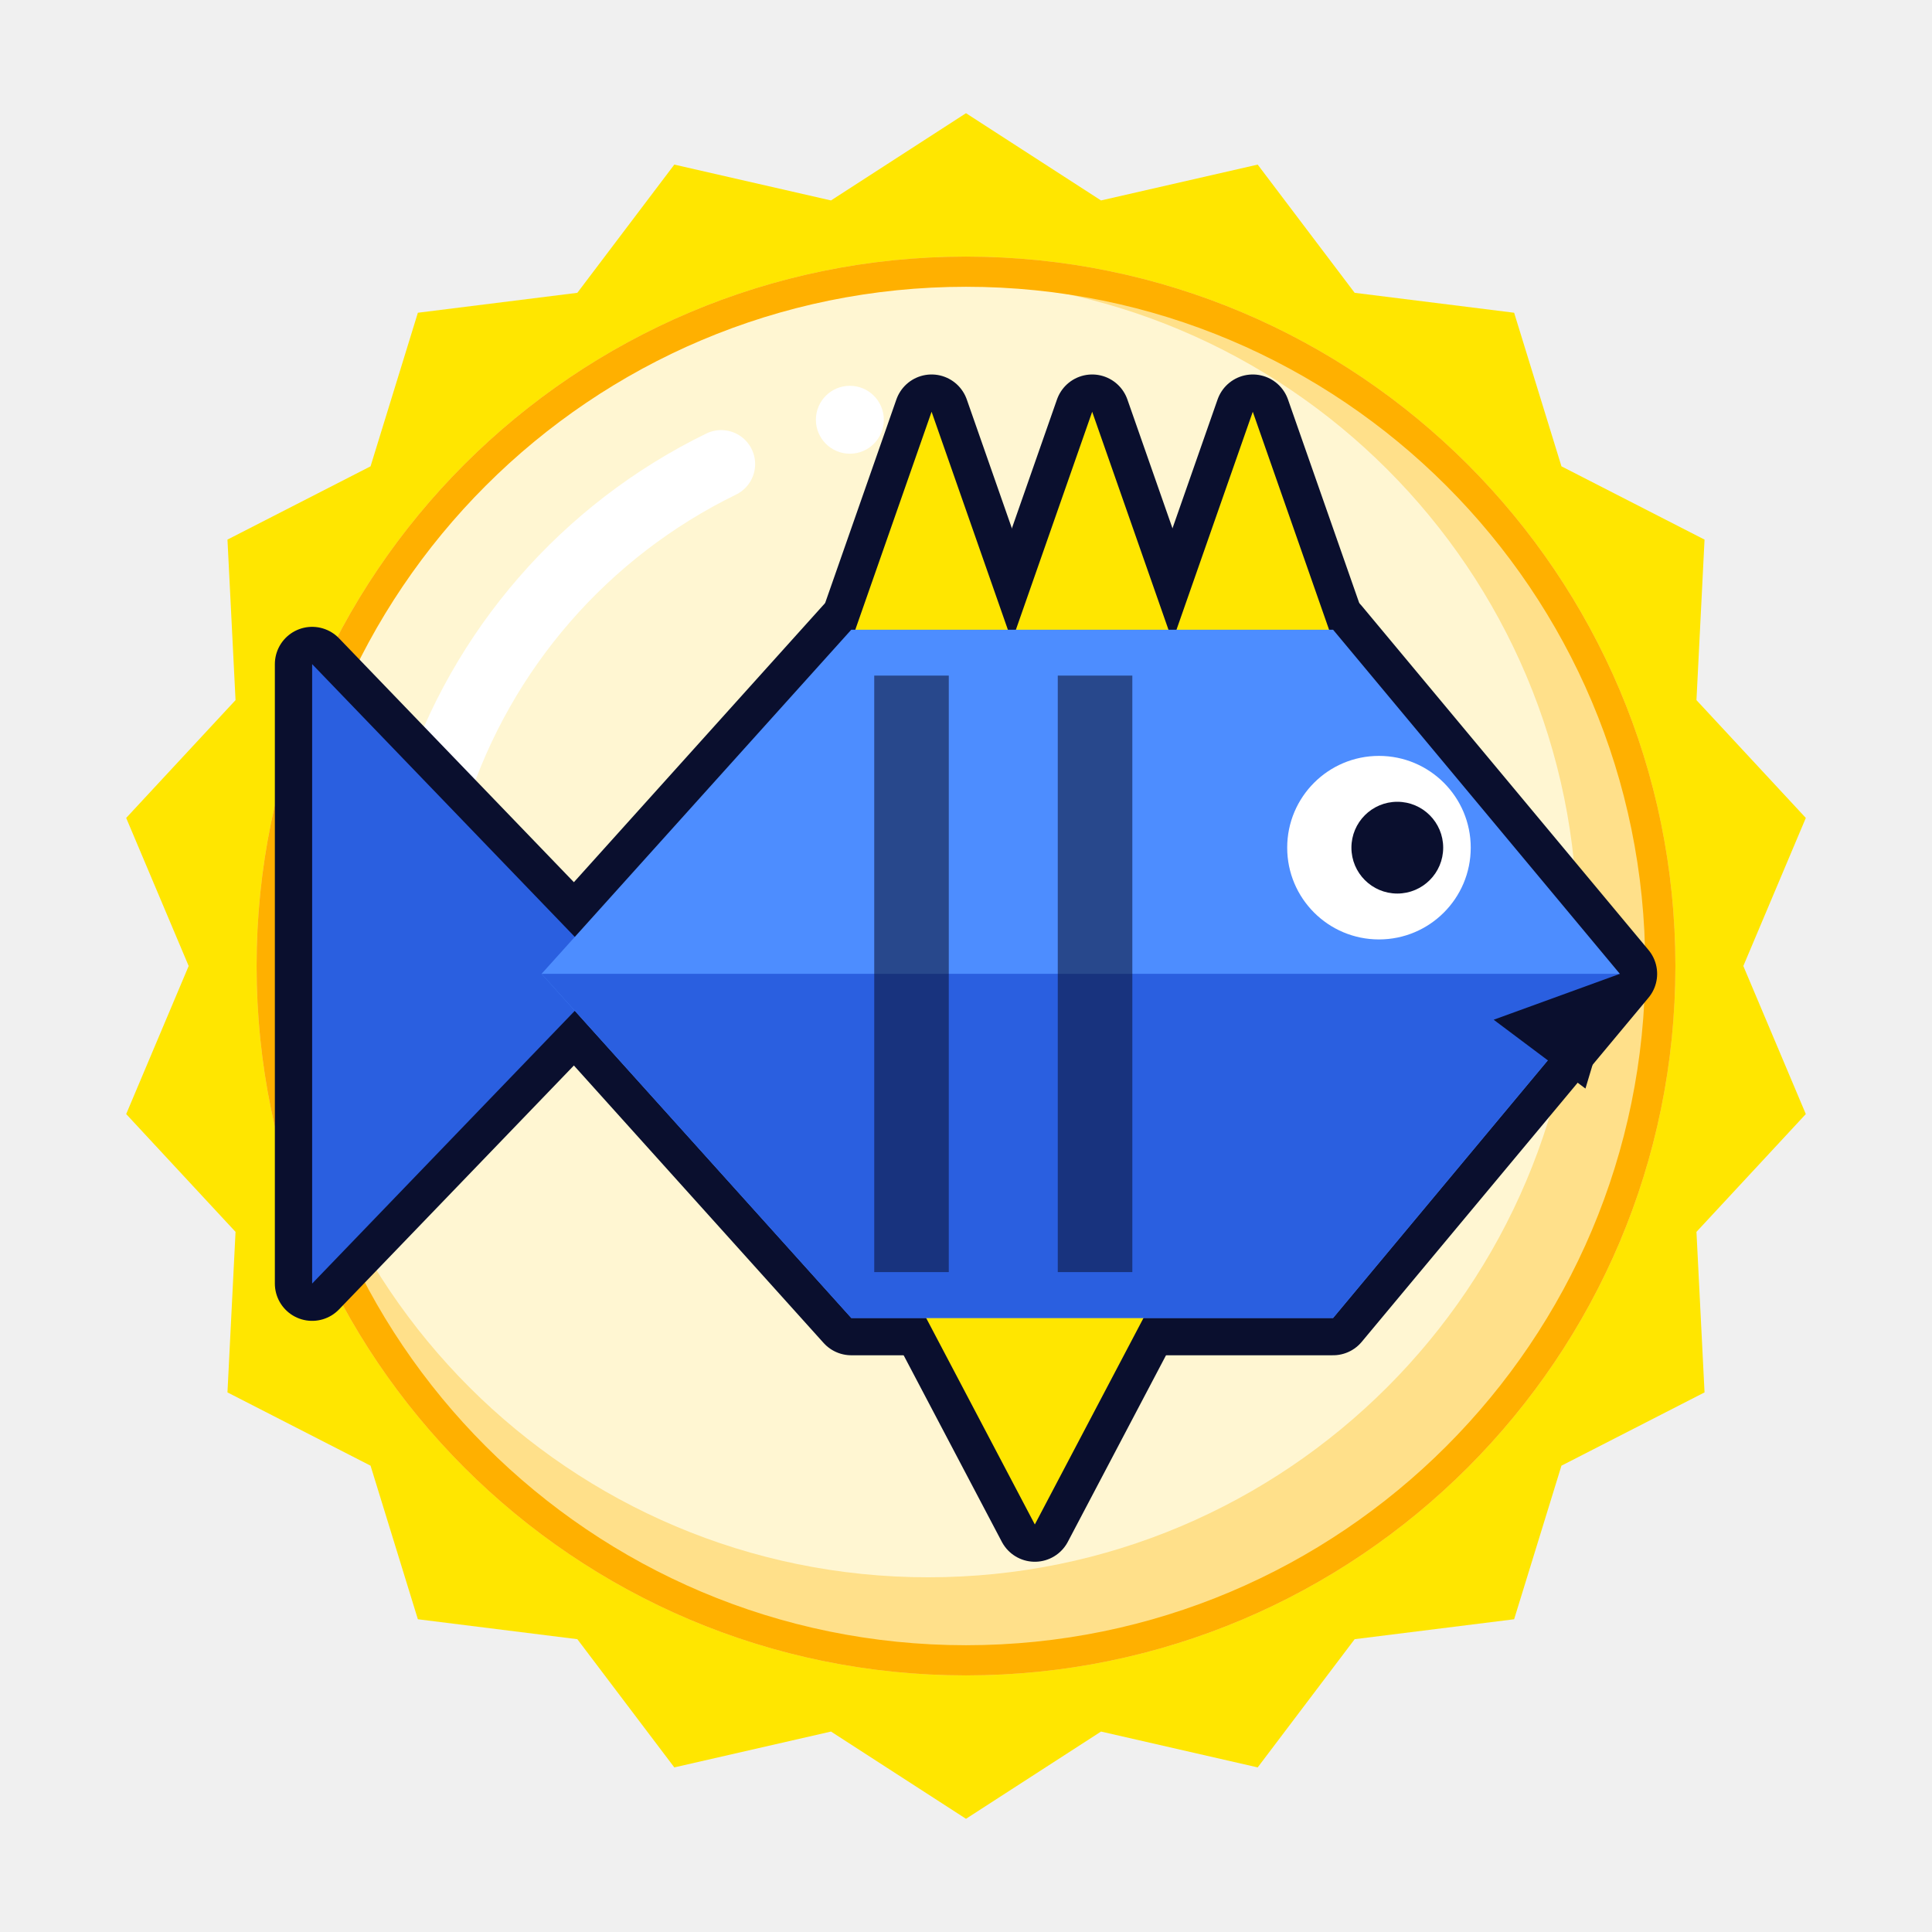
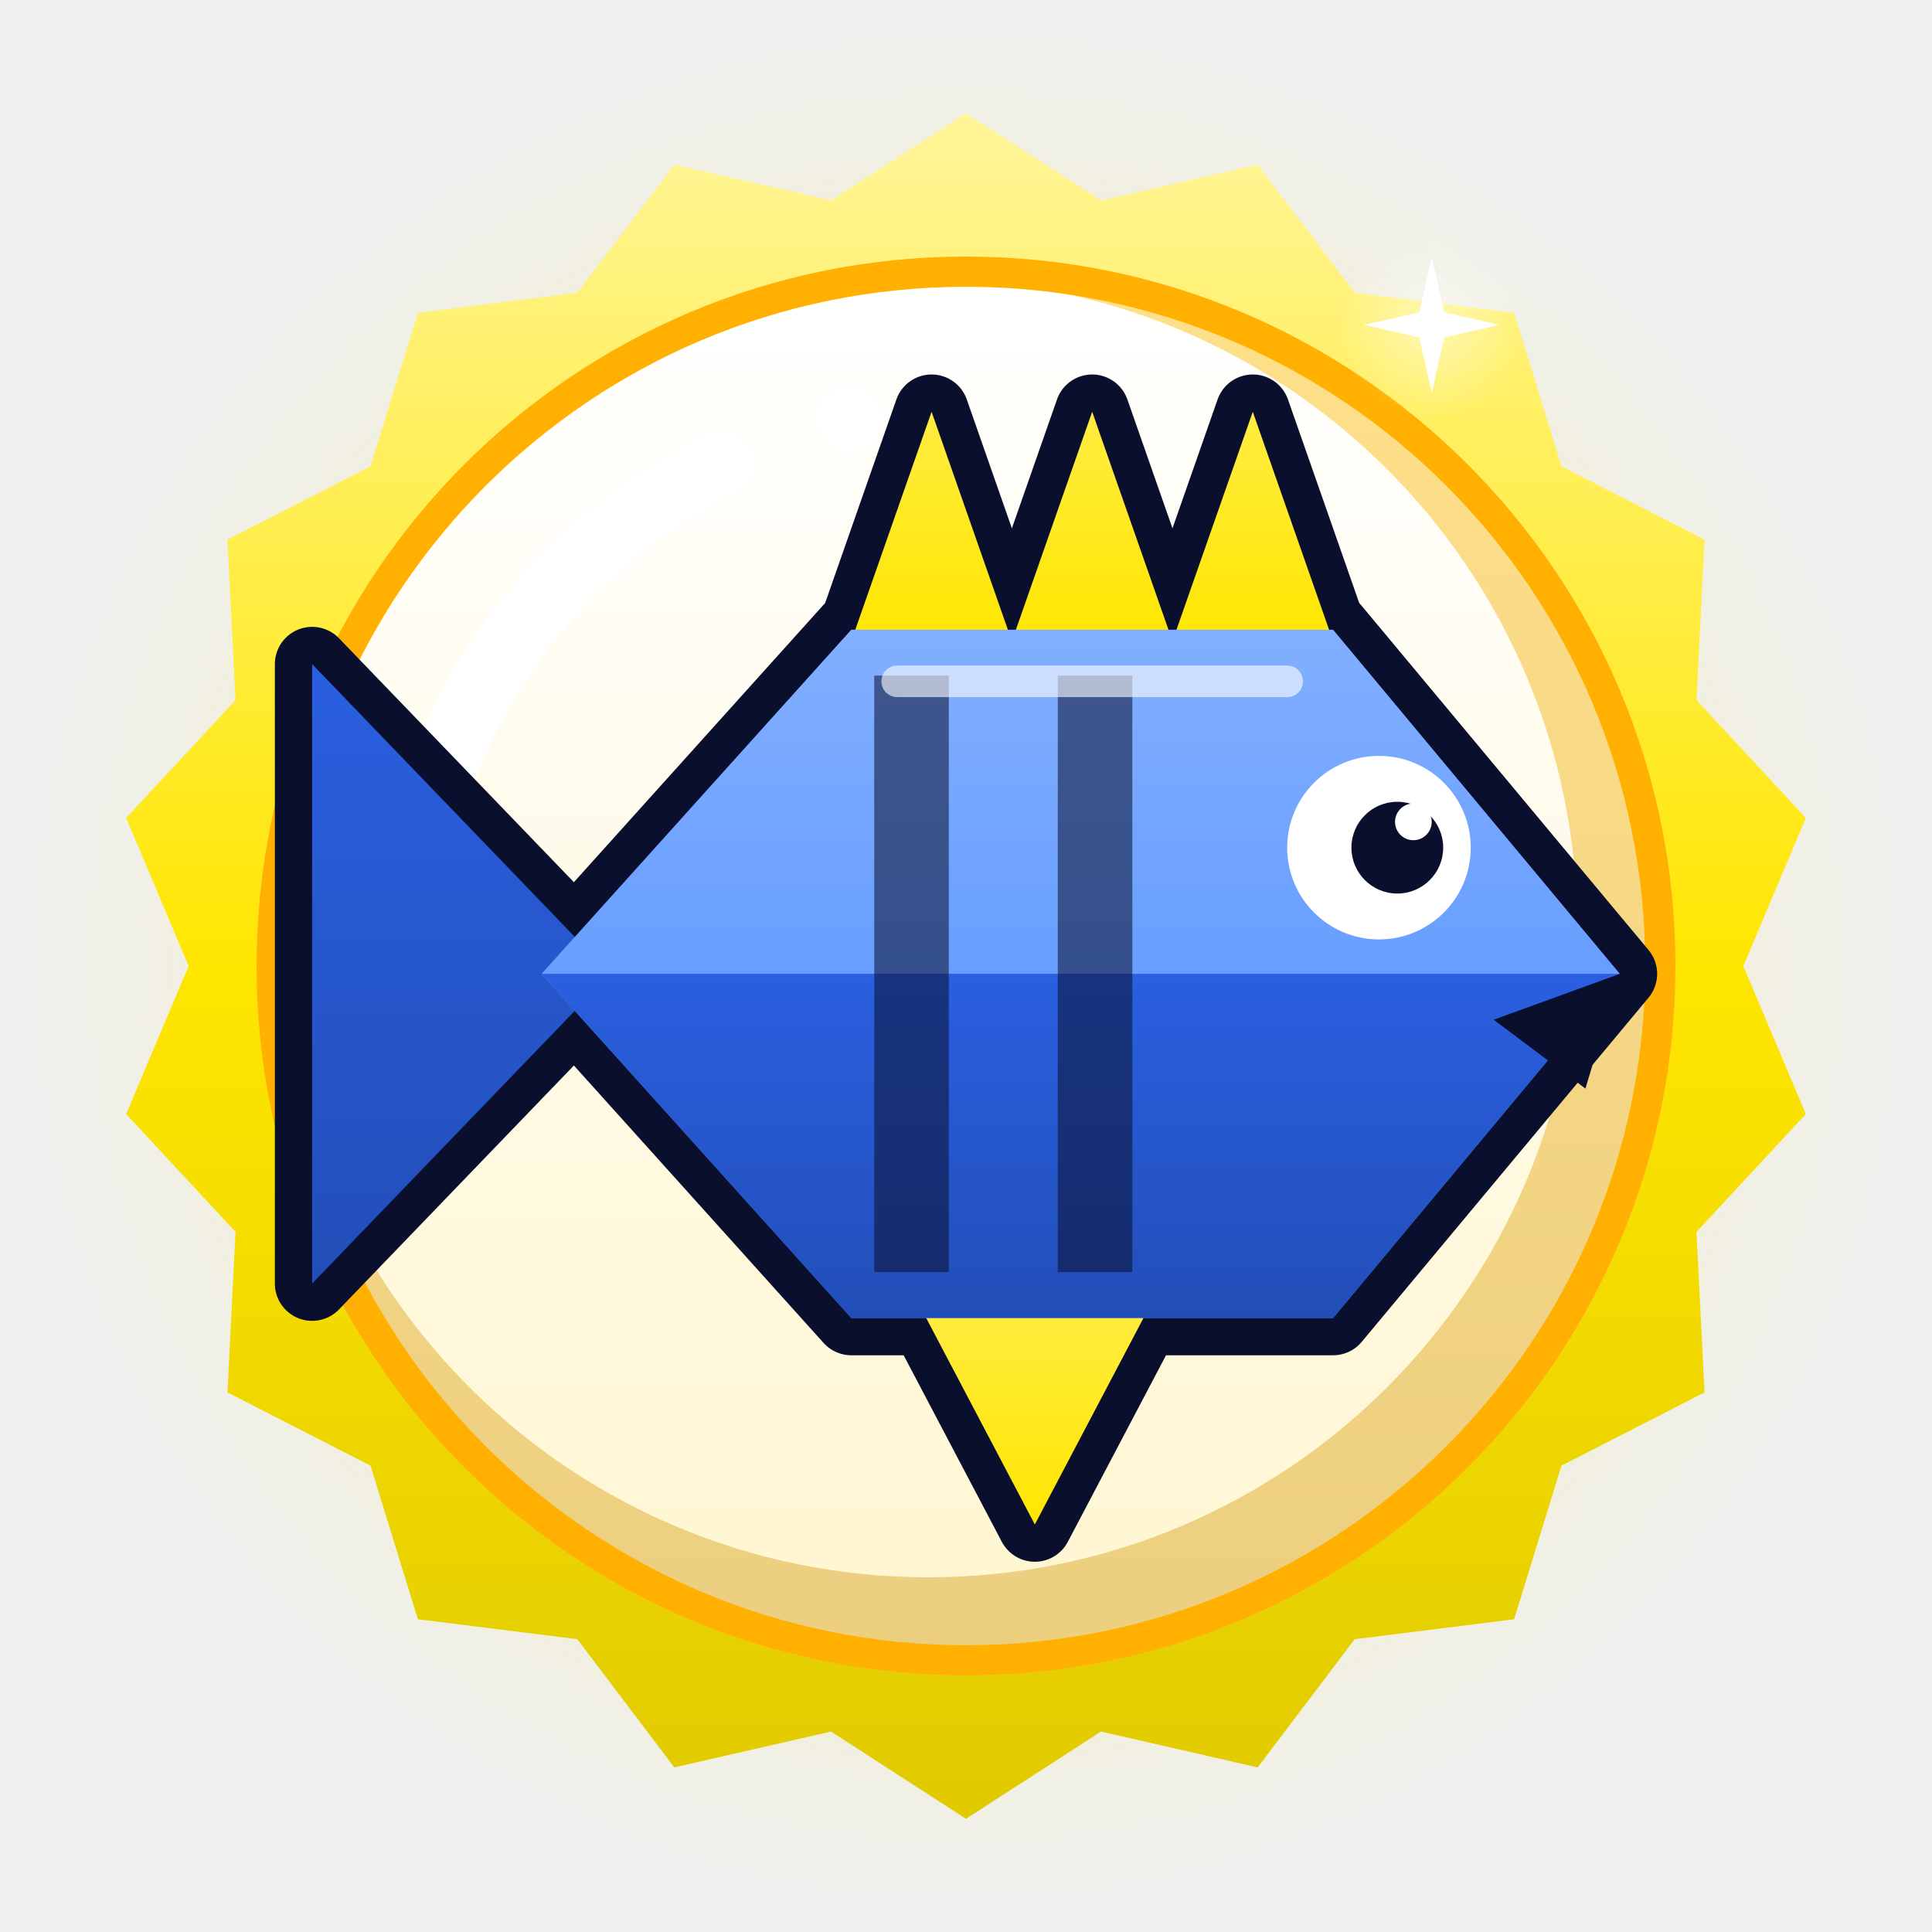
<svg xmlns="http://www.w3.org/2000/svg" width="256" height="256" viewBox="0 0 256 256">
+   <defs>
+     <radialGradient id="radial-gradient-1" cx="128" cy="128" r="127" gradientUnits="userSpaceOnUse">
+       <stop offset="0" stop-color="#ffe600" stop-opacity="0.34" />
+       <stop offset="0.55" stop-color="#ffe600" stop-opacity="0.153" />
+       <stop offset="1" stop-color="#ffe600" stop-opacity="0" />
+     </radialGradient>
+     <linearGradient id="linear-gradient-1" x1="128" y1="15" x2="128" y2="241" gradientUnits="userSpaceOnUse">
+       <stop offset="0" stop-color="#fff599" />
+       <stop offset="0.5" stop-color="#ffe600" />
+       <stop offset="1" stop-color="#e0ca00" />
+     </linearGradient>
+     <linearGradient id="linear-gradient-2" x1="128" y1="34" x2="128" y2="222" gradientUnits="userSpaceOnUse">
+       <stop offset="0" stop-color="#ffe08a" />
+       <stop offset="1" stop-color="#ebce7f" />
+     </linearGradient>
+     <linearGradient id="linear-gradient-3" x1="123" y1="37" x2="123" y2="209" gradientUnits="userSpaceOnUse">
+       <stop offset="0" stop-color="#ffffff" />
+       <stop offset="1" stop-color="#fff6d2" />
+     </linearGradient>
+     <radialGradient id="radial-gradient-2" cx="189.72" cy="43.05" r="12.6" gradientUnits="userSpaceOnUse">
+       <stop offset="0" stop-color="#ffffff" stop-opacity="0.45" />
+       <stop offset="1" stop-color="#ffffff" stop-opacity="0" />
+     </radialGradient>
+     <linearGradient id="linear-gradient-4" x1="61.12" y1="88" x2="61.12" y2="170.08" gradientUnits="userSpaceOnUse">
+       <stop offset="0" stop-color="#2a5fe0" />
+       <stop offset="1" stop-color="#224eb8" />
+     </linearGradient>
+     <linearGradient id="linear-gradient-5" x1="123.44" y1="54.56" x2="123.44" y2="84.96" gradientUnits="userSpaceOnUse">
+       <stop offset="0" stop-color="#ffec40" />
+       <stop offset="1" stop-color="#ffe600" />
+     </linearGradient>
+     <linearGradient id="linear-gradient-6" x1="144.72" y1="54.56" x2="144.72" y2="84.96" gradientUnits="userSpaceOnUse">
+       <stop offset="0" stop-color="#ffec40" />
+       <stop offset="1" stop-color="#ffe600" />
+     </linearGradient>
+     <linearGradient id="linear-gradient-7" x1="166" y1="54.56" x2="166" y2="84.96" gradientUnits="userSpaceOnUse">
+       <stop offset="0" stop-color="#ffec40" />
+       <stop offset="1" stop-color="#ffe600" />
+     </linearGradient>
+     <linearGradient id="linear-gradient-8" x1="137.12" y1="173.12" x2="137.12" y2="202" gradientUnits="userSpaceOnUse">
+       <stop offset="0" stop-color="#ffec40" />
+       <stop offset="1" stop-color="#ffe600" />
+     </linearGradient>
+     <linearGradient id="linear-gradient-9" x1="143.2" y1="83.44" x2="143.2" y2="174.64" gradientUnits="userSpaceOnUse">
+       <stop offset="0" stop-color="#82afff" />
+       <stop offset="1" stop-color="#4d8dff" />
+     </linearGradient>
+     <linearGradient id="linear-gradient-10" x1="143.2" y1="129.04" x2="143.2" y2="174.64" gradientUnits="userSpaceOnUse">
+       <stop offset="0" stop-color="#2a5fe0" />
+       <stop offset="1" stop-color="#224eb8" />
+     </linearGradient>
+   </defs>
  <g>
-     <polygon points="128,15 145.89,26.56 166.65,21.81 179.5,38.8 200.63,41.44 206.9,61.79 225.86,71.5 224.79,92.77 239.28,108.38 231,128 239.28,147.62 224.79,163.23 225.86,184.5 206.9,194.21 200.63,214.56 179.5,217.2 166.65,234.19 145.89,229.44 128,241 110.11,229.44 89.35,234.19 76.5,217.2 55.37,214.56 49.1,194.21 30.14,184.5 31.21,163.23 16.72,147.62 25,128 16.72,108.38 31.21,92.77 30.14,71.5 49.1,61.79 55.37,41.44 76.5,38.8 89.35,21.81 110.11,26.56" fill="#ffe600" />
-     <circle cx="128" cy="128" r="94" fill="#ffe08a" />
-     <circle cx="123" cy="123" r="86" fill="#fff6d2" />
+     <circle cx="128" cy="128" r="127" fill="url(#radial-gradient-1)" />
+     <polygon points="128,15 145.89,26.56 166.65,21.81 179.5,38.8 200.63,41.44 206.9,61.79 225.86,71.5 224.79,92.77 239.28,108.38 231,128 239.28,147.62 224.79,163.23 225.86,184.5 206.9,194.21 200.63,214.56 179.5,217.2 166.65,234.19 145.89,229.44 128,241 110.11,229.44 89.35,234.19 76.5,217.2 55.37,214.56 49.1,194.21 30.14,184.5 31.21,163.23 16.72,147.62 25,128 16.72,108.38 31.21,92.77 30.14,71.5 49.1,61.79 55.37,41.44 76.5,38.8 89.35,21.81 110.11,26.56" fill="url(#linear-gradient-1)" />
+     <circle cx="128" cy="128" r="94" fill="url(#linear-gradient-2)" />
+     <circle cx="123" cy="123" r="86" fill="url(#linear-gradient-3)" />
    <circle cx="128" cy="128" r="92" fill="none" stroke="#ffb000" stroke-width="4" stroke-linecap="round" stroke-linejoin="round" />
    <path d="M57.62 105.13 C63.82 86.04 77.52 70.29 95.56 61.49" fill="none" stroke="#ffffff" stroke-width="9" stroke-linecap="round" stroke-linejoin="round" />
    <circle cx="112.61" cy="55.62" r="4.5" fill="#ffffff" />
+     <circle cx="189.72" cy="43.05" r="12.6" fill="url(#radial-gradient-2)" />
+     <polygon points="189.72,34.05 191.37,41.4 198.72,43.05 191.37,44.71 189.72,52.05 188.06,44.71 180.72,43.05 188.06,41.4" fill="#ffffff" />
    <g>
      <polygon points="80.88,129.04 41.36,88 41.36,170.08" fill="#0a0f2e" stroke="#0a0f2e" stroke-width="9.88" stroke-linecap="round" stroke-linejoin="round" />
      <polygon points="121.92,173.12 137.12,202 152.32,173.12" fill="#0a0f2e" stroke="#0a0f2e" stroke-width="9.88" stroke-linecap="round" stroke-linejoin="round" />
      <polygon points="214.64,129.04 176.64,83.44 112.8,83.44 71.76,129.04 112.8,174.64 176.64,174.64" fill="#0a0f2e" stroke="#0a0f2e" stroke-width="9.88" stroke-linecap="round" stroke-linejoin="round" />
      <polygon points="112.8,84.96 123.44,54.56 134.08,84.96" fill="#0a0f2e" stroke="#0a0f2e" stroke-width="9.88" stroke-linecap="round" stroke-linejoin="round" />
      <polygon points="134.08,84.96 144.72,54.56 155.36,84.96" fill="#0a0f2e" stroke="#0a0f2e" stroke-width="9.88" stroke-linecap="round" stroke-linejoin="round" />
      <polygon points="155.36,84.96 166,54.56 176.64,84.96" fill="#0a0f2e" stroke="#0a0f2e" stroke-width="9.88" stroke-linecap="round" stroke-linejoin="round" />
-       <polygon points="80.88,129.04 41.36,88 41.36,170.08" fill="#2a5fe0" />
-       <polygon points="112.8,84.96 123.44,54.56 134.08,84.96" fill="#ffe600" />
-       <polygon points="134.08,84.96 144.72,54.56 155.36,84.96" fill="#ffe600" />
-       <polygon points="155.36,84.96 166,54.56 176.64,84.96" fill="#ffe600" />
-       <polygon points="121.92,173.12 137.12,202 152.32,173.12" fill="#ffe600" />
-       <polygon points="214.64,129.04 176.64,83.44 112.8,83.44 71.76,129.04 112.8,174.64 176.64,174.64" fill="#4d8dff" />
-       <polygon points="71.76,129.04 214.64,129.04 176.64,174.64 112.8,174.64" fill="#2a5fe0" />
+       <polygon points="80.88,129.04 41.36,88 41.36,170.08" fill="url(#linear-gradient-4)" />
+       <polygon points="112.8,84.96 123.44,54.56 134.08,84.96" fill="url(#linear-gradient-5)" />
+       <polygon points="134.08,84.96 144.72,54.56 155.36,84.96" fill="url(#linear-gradient-6)" />
+       <polygon points="155.36,84.96 166,54.56 176.64,84.96" fill="url(#linear-gradient-7)" />
+       <polygon points="121.92,173.12 137.12,202 152.32,173.12" fill="url(#linear-gradient-8)" />
+       <polygon points="214.64,129.04 176.64,83.44 112.8,83.44 71.76,129.04 112.8,174.64 176.64,174.64" fill="url(#linear-gradient-9)" />
+       <polygon points="71.76,129.04 214.64,129.04 176.64,174.64 112.8,174.64" fill="url(#linear-gradient-10)" />
      <rect x="115.84" y="89.52" width="9.88" height="79.04" fill="#0a0f2e" opacity="0.55" />
      <rect x="140.16" y="89.52" width="9.88" height="79.04" fill="#0a0f2e" opacity="0.55" />
      <circle cx="182.72" cy="112.32" r="12.16" fill="#ffffff" />
      <circle cx="185.15" cy="112.32" r="6.08" fill="#0a0f2e" />
      <polygon points="214.64,129.04 197.92,135.12 210.08,144.24" fill="#0a0f2e" />
+       <line x1="118.88" y1="90.28" x2="170.56" y2="90.28" fill="none" stroke="#ffffff" stroke-width="4.18" stroke-linecap="round" stroke-linejoin="round" opacity="0.6" />
+       <circle cx="187.28" cy="108.9" r="2.43" fill="#ffffff" />
    </g>
  </g>
</svg>
